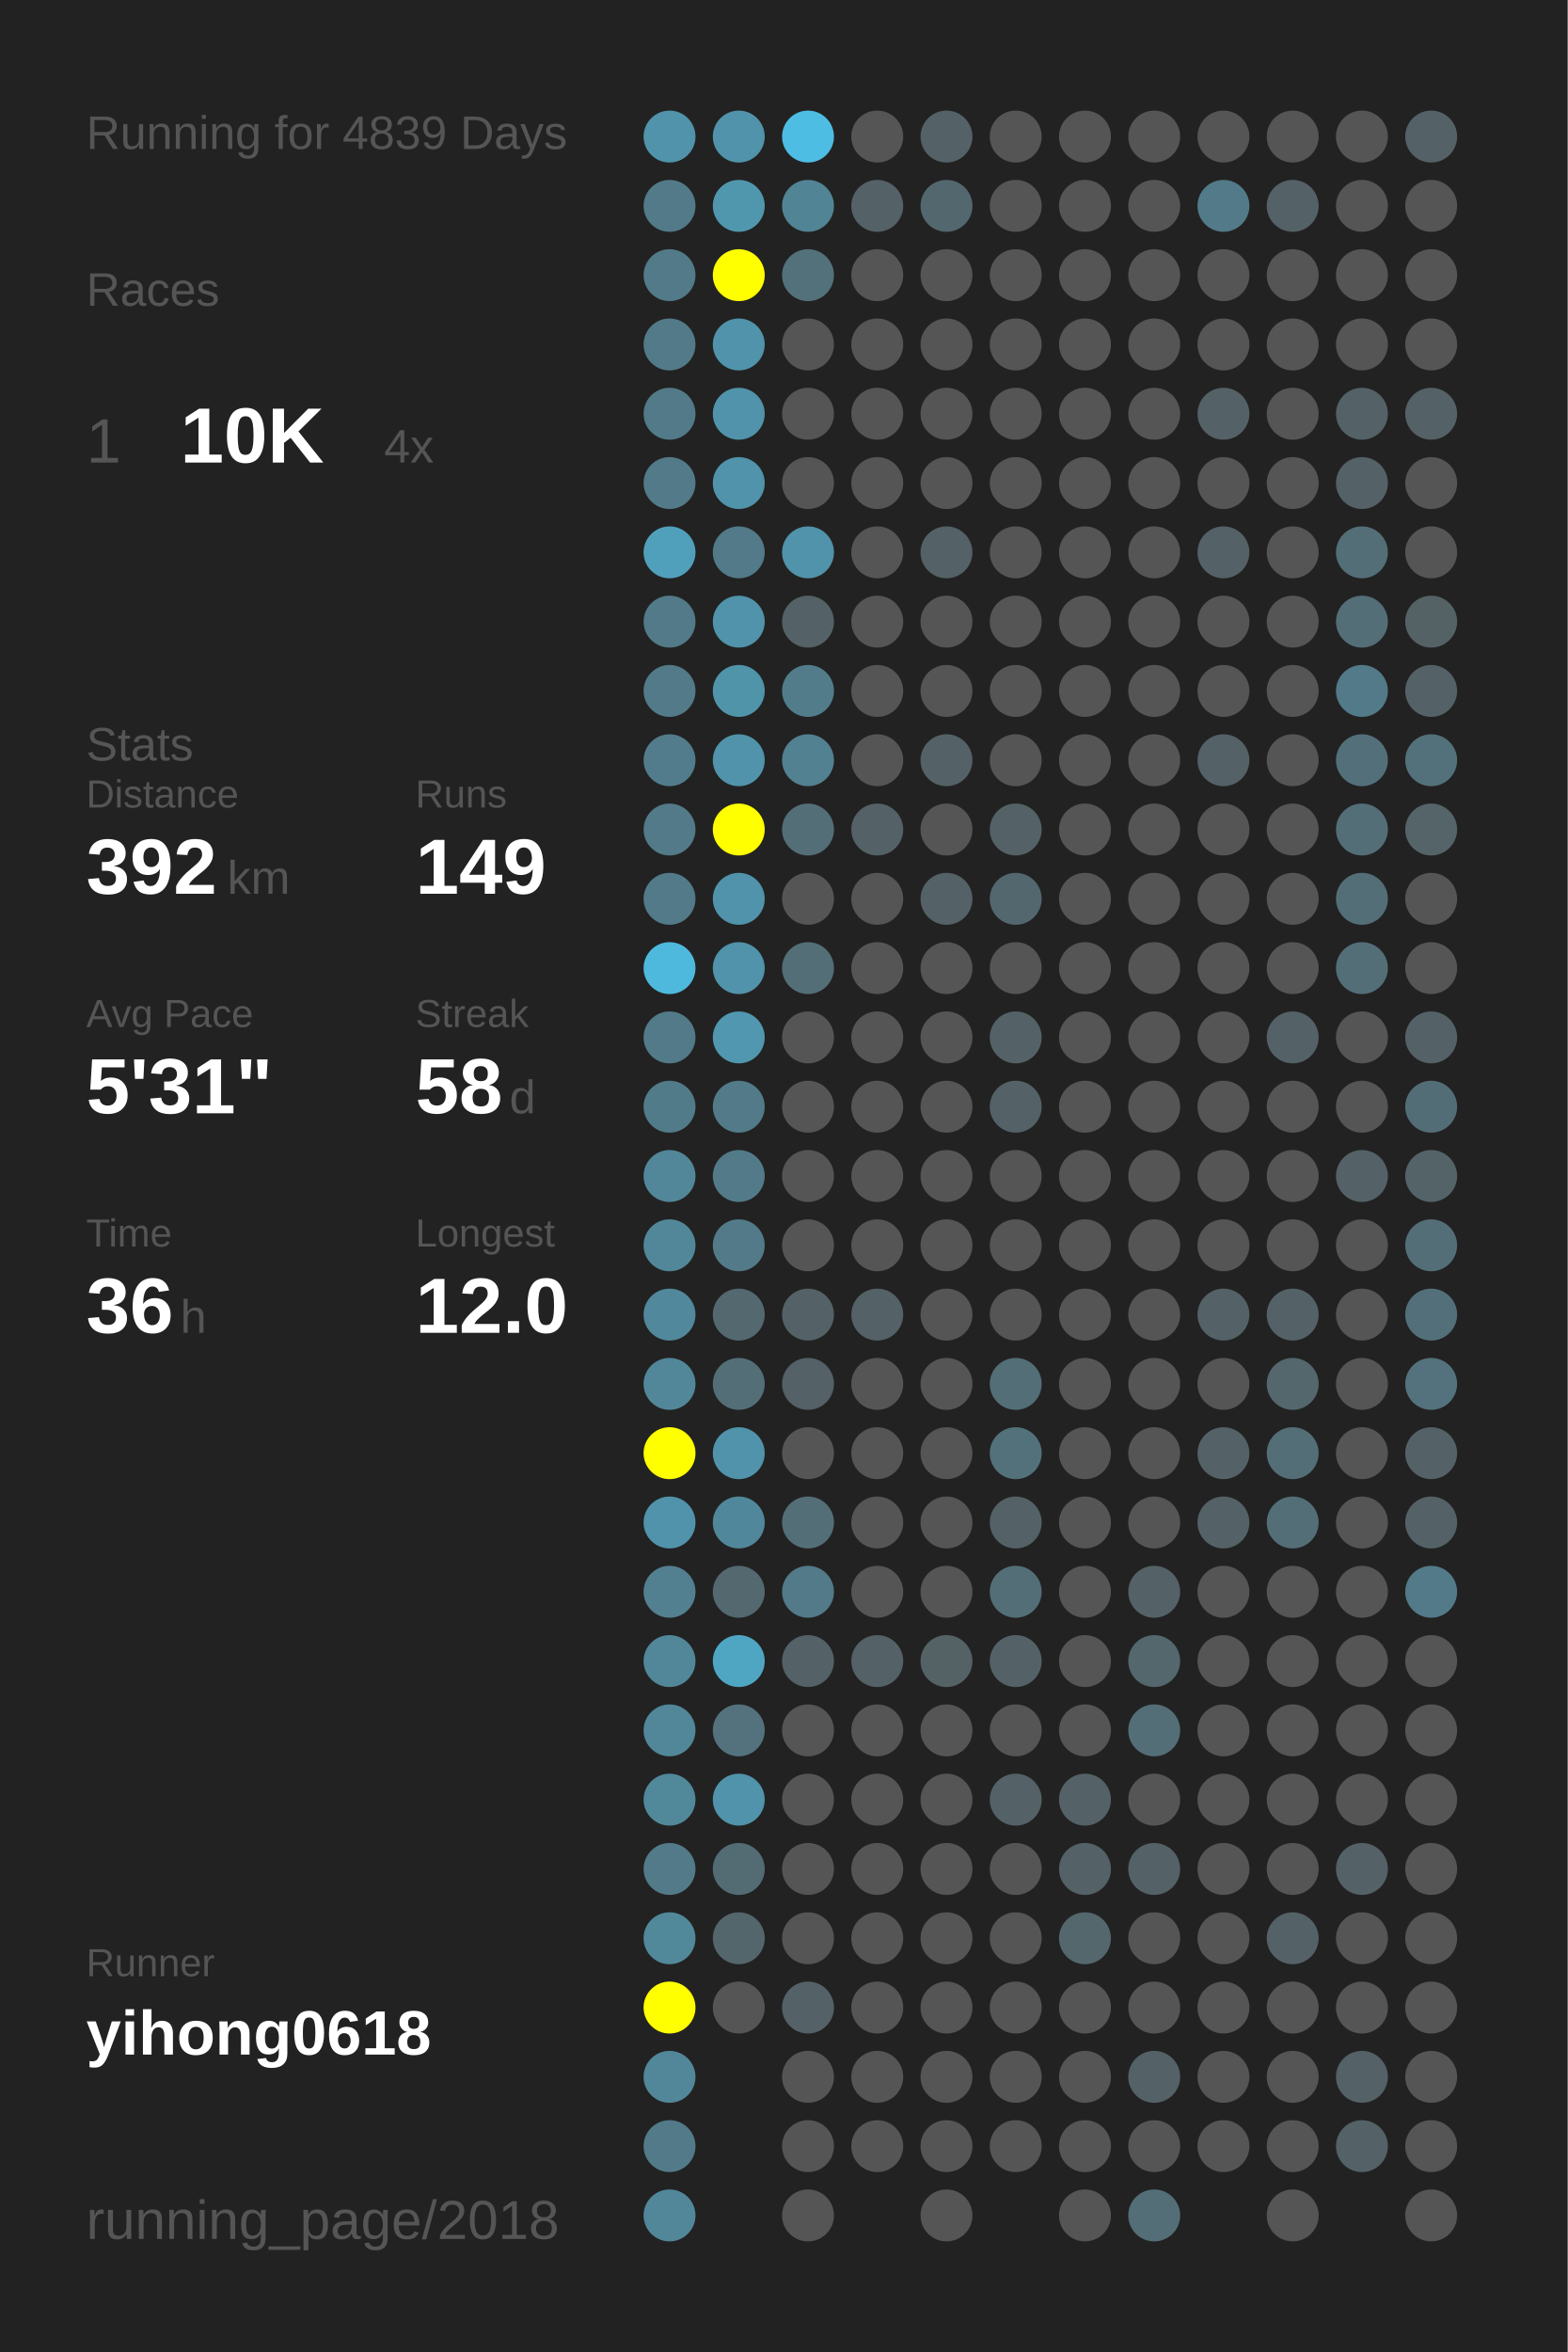
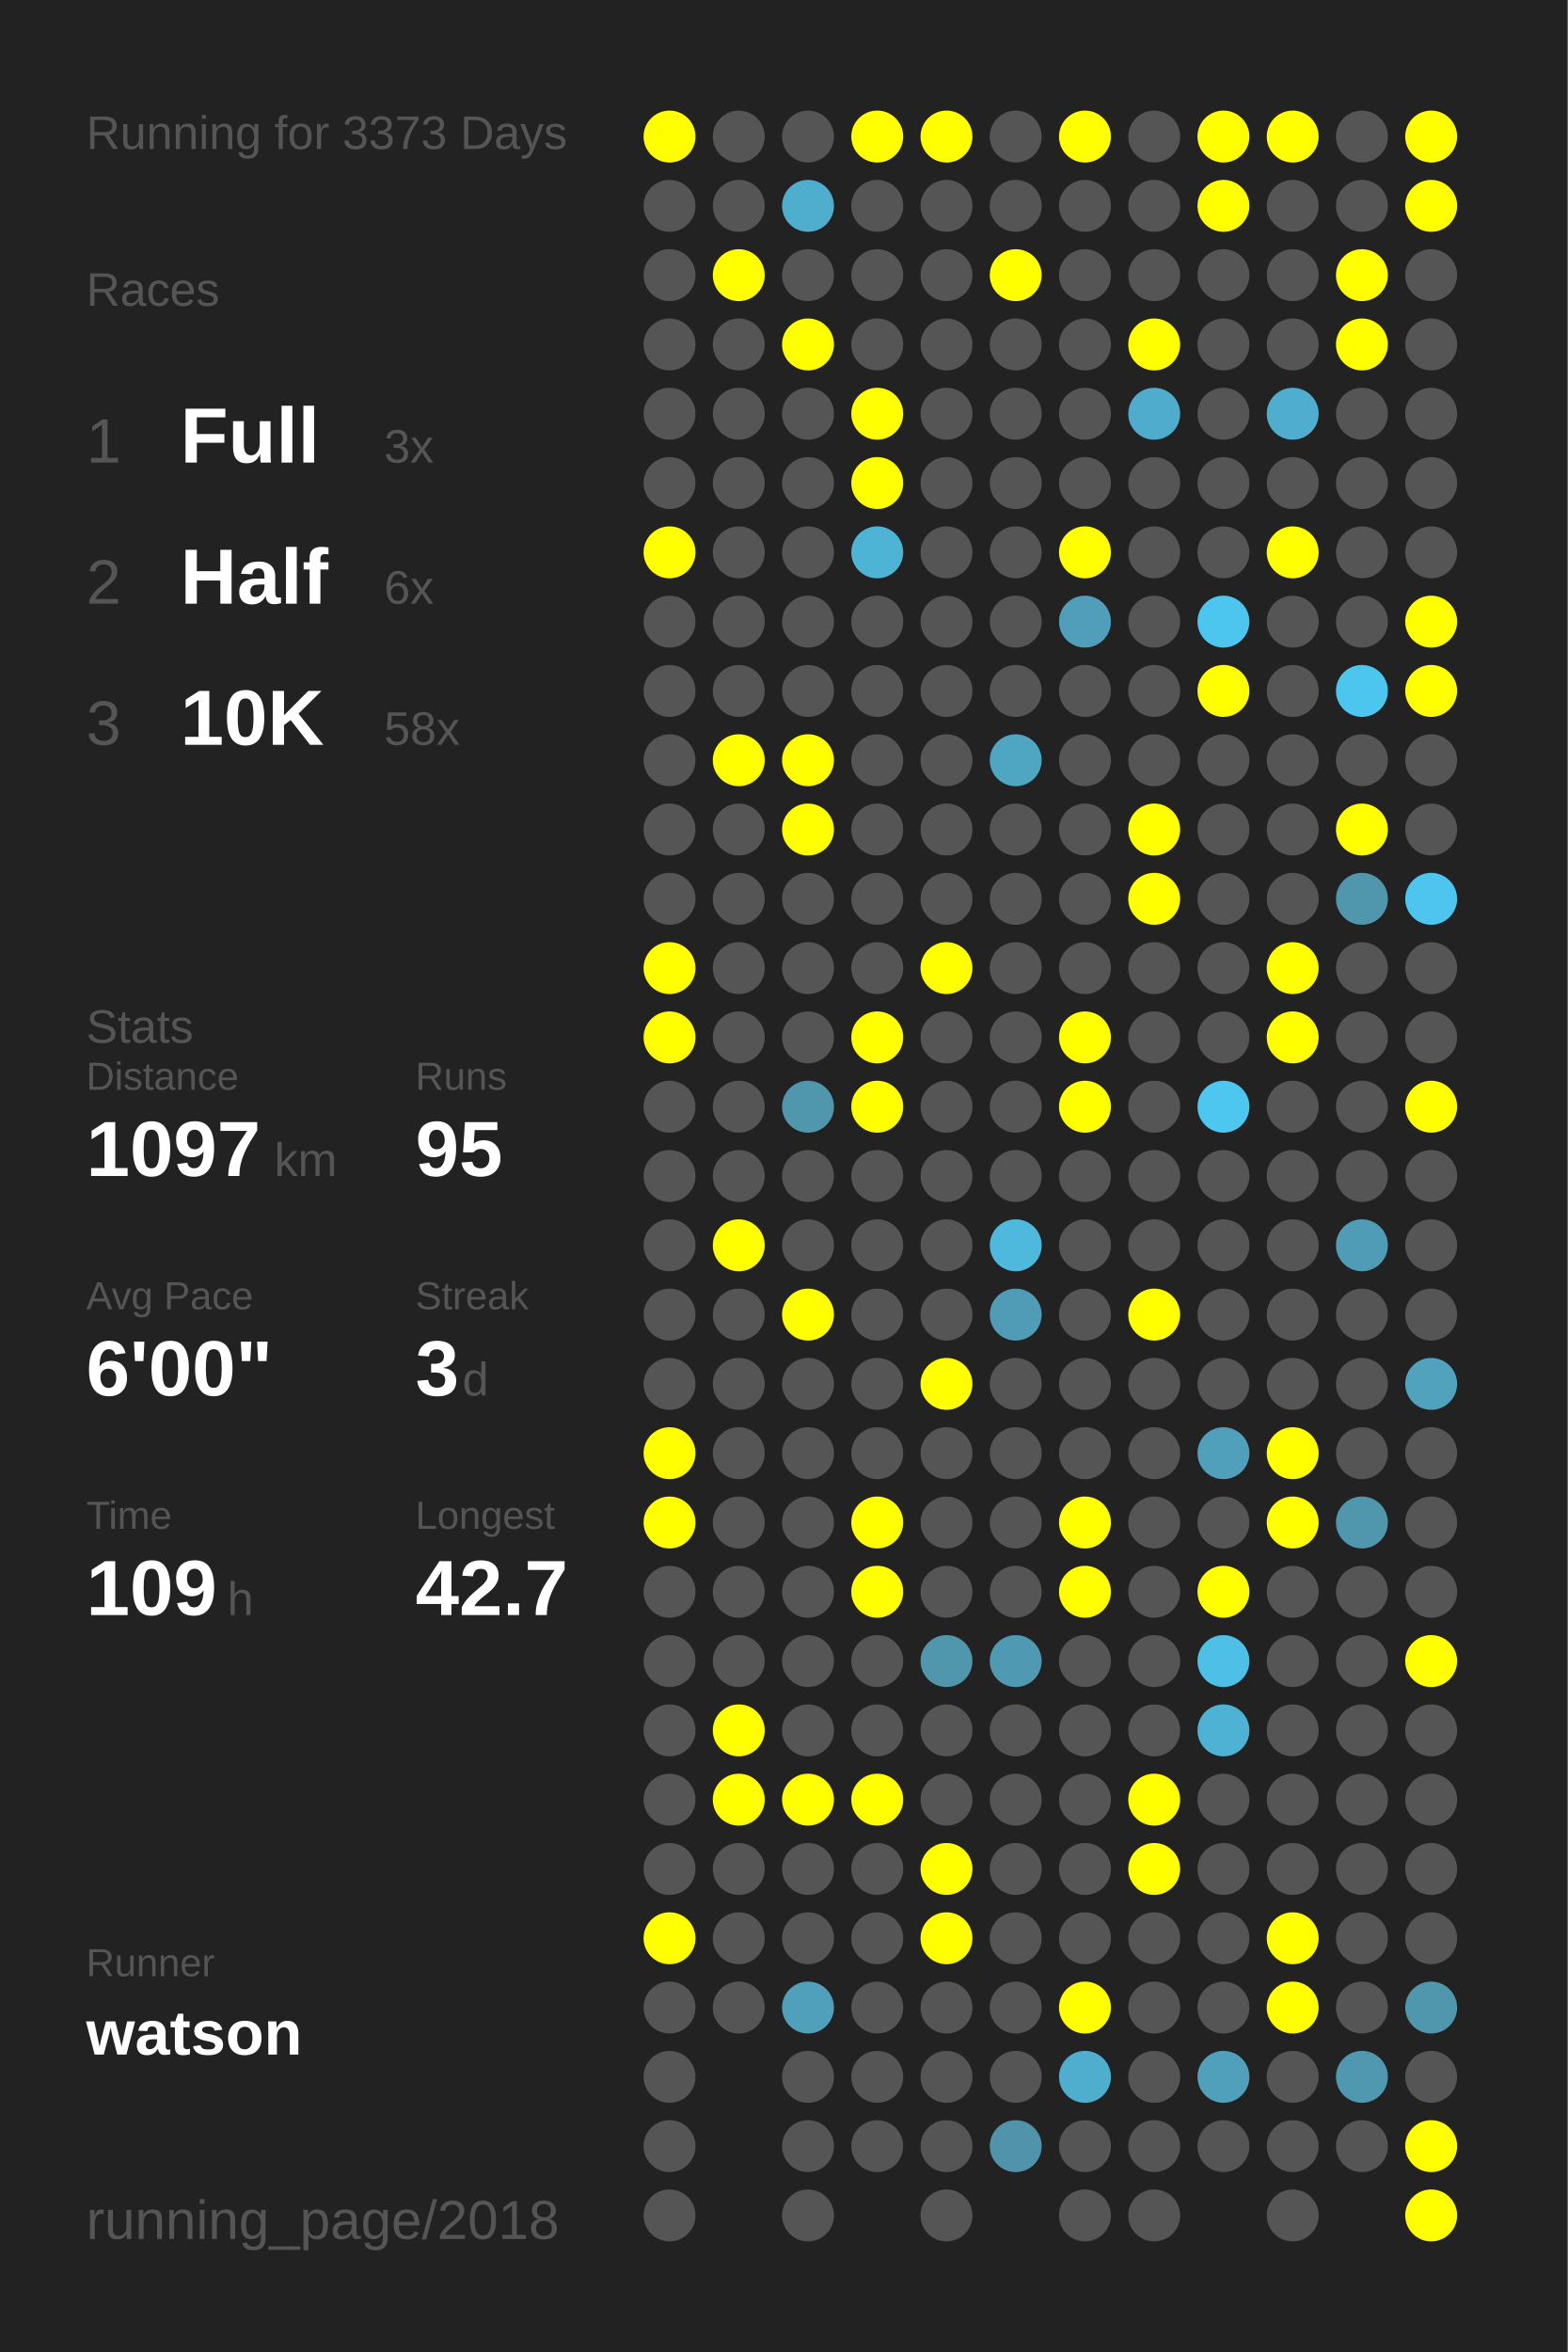
<svg xmlns="http://www.w3.org/2000/svg" baseProfile="full" height="300mm" version="1.1" viewBox="0,0,200,300" width="200mm">
  <defs />
  <rect fill="#222222" height="300" width="200" x="0" y="0" />
-   <text fill="#555555" style="font-size:6px; font-family:Arial;" x="11" y="19">Running for 4839 Days</text>
+   <text fill="#555555" style="font-size:6px; font-family:Arial;" x="11" y="19">Running for 3373 Days</text>
  <text fill="#555555" style="font-size:6px; font-family:Arial;" x="11" y="39">Races</text>
  <text fill="#555555" style="font-size:8px; font-family:Arial;" x="11" y="59">1</text>
-   <text fill="#FFFFFF" style="font-size:10px; font-family:Arial; font-weight:bold;" x="23" y="59">10K</text>
-   <text fill="#555555" style="font-size:6px; font-family:Arial;" x="49" y="59">4x</text>
-   <text fill="#555555" style="font-size:6px; font-family:Arial;" x="11" y="97">Stats</text>
-   <text fill="#555555" style="font-size:5px; font-family:Arial;" x="11" y="103">Distance</text>
-   <text fill="#FFFFFF" style="font-size:10px; font-family:Arial; font-weight:bold;" x="11" y="114">392</text>
-   <text fill="#555555" style="font-size:6px; font-family:Arial;" x="29" y="114">km</text>
-   <text fill="#555555" style="font-size:5px; font-family:Arial;" x="53" y="103">Runs</text>
-   <text fill="#FFFFFF" style="font-size:10px; font-family:Arial; font-weight:bold;" x="53" y="114">149</text>
-   <text fill="#555555" style="font-size:5px; font-family:Arial;" x="11" y="131">Avg Pace</text>
-   <text fill="#FFFFFF" style="font-size:10px; font-family:Arial; font-weight:bold;" x="11" y="142">5'31"</text>
-   <text fill="#555555" style="font-size:5px; font-family:Arial;" x="53" y="131">Streak</text>
-   <text fill="#FFFFFF" style="font-size:10px; font-family:Arial; font-weight:bold;" x="53" y="142">58</text>
-   <text fill="#555555" style="font-size:6px; font-family:Arial;" x="65" y="142">d</text>
-   <text fill="#555555" style="font-size:5px; font-family:Arial;" x="11" y="159">Time</text>
-   <text fill="#FFFFFF" style="font-size:10px; font-family:Arial; font-weight:bold;" x="11" y="170">36</text>
-   <text fill="#555555" style="font-size:6px; font-family:Arial;" x="23" y="170">h</text>
-   <text fill="#555555" style="font-size:5px; font-family:Arial;" x="53" y="159">Longest</text>
-   <text fill="#FFFFFF" style="font-size:10px; font-family:Arial; font-weight:bold;" x="53" y="170">12.0</text>
+   <text fill="#FFFFFF" style="font-size:10px; font-family:Arial; font-weight:bold;" x="23" y="59">Full</text>
+   <text fill="#555555" style="font-size:6px; font-family:Arial;" x="49" y="59">3x</text>
+   <text fill="#555555" style="font-size:8px; font-family:Arial;" x="11" y="77">2</text>
+   <text fill="#FFFFFF" style="font-size:10px; font-family:Arial; font-weight:bold;" x="23" y="77">Half</text>
+   <text fill="#555555" style="font-size:6px; font-family:Arial;" x="49" y="77">6x</text>
+   <text fill="#555555" style="font-size:8px; font-family:Arial;" x="11" y="95">3</text>
+   <text fill="#FFFFFF" style="font-size:10px; font-family:Arial; font-weight:bold;" x="23" y="95">10K</text>
+   <text fill="#555555" style="font-size:6px; font-family:Arial;" x="49" y="95">58x</text>
+   <text fill="#555555" style="font-size:6px; font-family:Arial;" x="11" y="133">Stats</text>
+   <text fill="#555555" style="font-size:5px; font-family:Arial;" x="11" y="139">Distance</text>
+   <text fill="#FFFFFF" style="font-size:10px; font-family:Arial; font-weight:bold;" x="11" y="150">1097</text>
+   <text fill="#555555" style="font-size:6px; font-family:Arial;" x="35" y="150">km</text>
+   <text fill="#555555" style="font-size:5px; font-family:Arial;" x="53" y="139">Runs</text>
+   <text fill="#FFFFFF" style="font-size:10px; font-family:Arial; font-weight:bold;" x="53" y="150">95</text>
+   <text fill="#555555" style="font-size:5px; font-family:Arial;" x="11" y="167">Avg Pace</text>
+   <text fill="#FFFFFF" style="font-size:10px; font-family:Arial; font-weight:bold;" x="11" y="178">6'00"</text>
+   <text fill="#555555" style="font-size:5px; font-family:Arial;" x="53" y="167">Streak</text>
+   <text fill="#FFFFFF" style="font-size:10px; font-family:Arial; font-weight:bold;" x="53" y="178">3</text>
+   <text fill="#555555" style="font-size:6px; font-family:Arial;" x="59" y="178">d</text>
+   <text fill="#555555" style="font-size:5px; font-family:Arial;" x="11" y="195">Time</text>
+   <text fill="#FFFFFF" style="font-size:10px; font-family:Arial; font-weight:bold;" x="11" y="206">109</text>
+   <text fill="#555555" style="font-size:6px; font-family:Arial;" x="29" y="206">h</text>
+   <text fill="#555555" style="font-size:5px; font-family:Arial;" x="53" y="195">Longest</text>
+   <text fill="#FFFFFF" style="font-size:10px; font-family:Arial; font-weight:bold;" x="53" y="206">42.7</text>
  <text fill="#555555" style="font-size:5px; font-family:Arial;" x="11" y="252.065">Runner</text>
-   <text fill="#FFFFFF" style="font-size:8px; font-family:Arial; font-weight:bold;" x="11" y="262.065">yihong0618</text>
+   <text fill="#FFFFFF" style="font-size:8px; font-family:Arial; font-weight:bold;" x="11" y="262.065">watson</text>
  <text fill="#555555" style="font-size:7px; font-family:Arial;" x="11" y="285.581">running_page/2018</text>
-   <circle cx="85.417" cy="17.419" fill="#5093aa" r="3.312" />
-   <circle cx="85.417" cy="26.258" fill="#527a88" r="3.312" />
-   <circle cx="85.417" cy="35.097" fill="#527a88" r="3.312" />
-   <circle cx="85.417" cy="43.935" fill="#527a88" r="3.312" />
-   <circle cx="85.417" cy="52.774" fill="#527a88" r="3.312" />
-   <circle cx="85.417" cy="61.613" fill="#527a88" r="3.312" />
-   <circle cx="85.417" cy="70.452" fill="#50a0bb" r="3.312" />
-   <circle cx="85.417" cy="79.29" fill="#527a88" r="3.312" />
-   <circle cx="85.417" cy="88.129" fill="#527a88" r="3.312" />
-   <circle cx="85.417" cy="96.968" fill="#527c8b" r="3.312" />
-   <circle cx="85.417" cy="105.806" fill="#527a88" r="3.312" />
-   <circle cx="85.417" cy="114.645" fill="#527a88" r="3.312" />
-   <circle cx="85.417" cy="123.484" fill="#4eb9dd" r="3.312" />
-   <circle cx="85.417" cy="132.323" fill="#527a88" r="3.312" />
-   <circle cx="85.417" cy="141.161" fill="#527b89" r="3.312" />
-   <circle cx="85.417" cy="150" fill="#518799" r="3.312" />
-   <circle cx="85.417" cy="158.839" fill="#518799" r="3.312" />
-   <circle cx="85.417" cy="167.677" fill="#51889b" r="3.312" />
-   <circle cx="85.417" cy="176.516" fill="#518799" r="3.312" />
+   <circle cx="85.417" cy="17.419" fill="#FFFF00" r="3.312" />
+   <circle cx="85.417" cy="26.258" fill="#555555" r="3.312" />
+   <circle cx="85.417" cy="35.097" fill="#555555" r="3.312" />
+   <circle cx="85.417" cy="43.935" fill="#555555" r="3.312" />
+   <circle cx="85.417" cy="52.774" fill="#555555" r="3.312" />
+   <circle cx="85.417" cy="61.613" fill="#555555" r="3.312" />
+   <circle cx="85.417" cy="70.452" fill="#FFFF00" r="3.312" />
+   <circle cx="85.417" cy="79.29" fill="#555555" r="3.312" />
+   <circle cx="85.417" cy="88.129" fill="#555555" r="3.312" />
+   <circle cx="85.417" cy="96.968" fill="#555555" r="3.312" />
+   <circle cx="85.417" cy="105.806" fill="#555555" r="3.312" />
+   <circle cx="85.417" cy="114.645" fill="#555555" r="3.312" />
+   <circle cx="85.417" cy="123.484" fill="#FFFF00" r="3.312" />
+   <circle cx="85.417" cy="132.323" fill="#FFFF00" r="3.312" />
+   <circle cx="85.417" cy="141.161" fill="#555555" r="3.312" />
+   <circle cx="85.417" cy="150" fill="#555555" r="3.312" />
+   <circle cx="85.417" cy="158.839" fill="#555555" r="3.312" />
+   <circle cx="85.417" cy="167.677" fill="#555555" r="3.312" />
+   <circle cx="85.417" cy="176.516" fill="#555555" r="3.312" />
  <circle cx="85.417" cy="185.355" fill="#FFFF00" r="3.312" />
-   <circle cx="85.417" cy="194.194" fill="#5093aa" r="3.312" />
-   <circle cx="85.417" cy="203.032" fill="#528090" r="3.312" />
-   <circle cx="85.417" cy="211.871" fill="#518799" r="3.312" />
-   <circle cx="85.417" cy="220.71" fill="#518799" r="3.312" />
-   <circle cx="85.417" cy="229.548" fill="#51889a" r="3.312" />
-   <circle cx="85.417" cy="238.387" fill="#527a88" r="3.312" />
-   <circle cx="85.417" cy="247.226" fill="#51899b" r="3.312" />
-   <circle cx="85.417" cy="256.065" fill="#FFFF00" r="3.312" />
-   <circle cx="85.417" cy="264.903" fill="#518799" r="3.312" />
-   <circle cx="85.417" cy="273.742" fill="#527a88" r="3.312" />
-   <circle cx="85.417" cy="282.581" fill="#518799" r="3.312" />
-   <circle cx="94.25" cy="17.419" fill="#5093aa" r="3.312" />
-   <circle cx="94.25" cy="26.258" fill="#5097ae" r="3.312" />
+   <circle cx="85.417" cy="194.194" fill="#FFFF00" r="3.312" />
+   <circle cx="85.417" cy="203.032" fill="#555555" r="3.312" />
+   <circle cx="85.417" cy="211.871" fill="#555555" r="3.312" />
+   <circle cx="85.417" cy="220.71" fill="#555555" r="3.312" />
+   <circle cx="85.417" cy="229.548" fill="#555555" r="3.312" />
+   <circle cx="85.417" cy="238.387" fill="#555555" r="3.312" />
+   <circle cx="85.417" cy="247.226" fill="#FFFF00" r="3.312" />
+   <circle cx="85.417" cy="256.065" fill="#555555" r="3.312" />
+   <circle cx="85.417" cy="264.903" fill="#555555" r="3.312" />
+   <circle cx="85.417" cy="273.742" fill="#555555" r="3.312" />
+   <circle cx="85.417" cy="282.581" fill="#555555" r="3.312" />
+   <circle cx="94.25" cy="17.419" fill="#555555" r="3.312" />
+   <circle cx="94.25" cy="26.258" fill="#555555" r="3.312" />
  <circle cx="94.25" cy="35.097" fill="#FFFF00" r="3.312" />
-   <circle cx="94.25" cy="43.935" fill="#5093aa" r="3.312" />
-   <circle cx="94.25" cy="52.774" fill="#5093aa" r="3.312" />
-   <circle cx="94.25" cy="61.613" fill="#5093aa" r="3.312" />
-   <circle cx="94.25" cy="70.452" fill="#527a88" r="3.312" />
-   <circle cx="94.25" cy="79.29" fill="#5093aa" r="3.312" />
-   <circle cx="94.25" cy="88.129" fill="#5094aa" r="3.312" />
-   <circle cx="94.25" cy="96.968" fill="#5093aa" r="3.312" />
-   <circle cx="94.25" cy="105.806" fill="#FFFF00" r="3.312" />
-   <circle cx="94.25" cy="114.645" fill="#5093aa" r="3.312" />
-   <circle cx="94.25" cy="123.484" fill="#5093aa" r="3.312" />
-   <circle cx="94.25" cy="132.323" fill="#5097af" r="3.312" />
-   <circle cx="94.25" cy="141.161" fill="#527a88" r="3.312" />
-   <circle cx="94.25" cy="150" fill="#527a88" r="3.312" />
-   <circle cx="94.25" cy="158.839" fill="#527a88" r="3.312" />
-   <circle cx="94.25" cy="167.677" fill="#53686f" r="3.312" />
-   <circle cx="94.25" cy="176.516" fill="#536e77" r="3.312" />
-   <circle cx="94.25" cy="185.355" fill="#5093aa" r="3.312" />
-   <circle cx="94.25" cy="194.194" fill="#51879a" r="3.312" />
-   <circle cx="94.25" cy="203.032" fill="#53686f" r="3.312" />
-   <circle cx="94.25" cy="211.871" fill="#4fa6c3" r="3.312" />
-   <circle cx="94.25" cy="220.71" fill="#53727d" r="3.312" />
-   <circle cx="94.25" cy="229.548" fill="#5093aa" r="3.312" />
-   <circle cx="94.25" cy="238.387" fill="#536c74" r="3.312" />
-   <circle cx="94.25" cy="247.226" fill="#53666c" r="3.312" />
+   <circle cx="94.25" cy="43.935" fill="#555555" r="3.312" />
+   <circle cx="94.25" cy="52.774" fill="#555555" r="3.312" />
+   <circle cx="94.25" cy="61.613" fill="#555555" r="3.312" />
+   <circle cx="94.25" cy="70.452" fill="#555555" r="3.312" />
+   <circle cx="94.25" cy="79.29" fill="#555555" r="3.312" />
+   <circle cx="94.25" cy="88.129" fill="#555555" r="3.312" />
+   <circle cx="94.25" cy="96.968" fill="#FFFF00" r="3.312" />
+   <circle cx="94.25" cy="105.806" fill="#555555" r="3.312" />
+   <circle cx="94.25" cy="114.645" fill="#555555" r="3.312" />
+   <circle cx="94.25" cy="123.484" fill="#555555" r="3.312" />
+   <circle cx="94.25" cy="132.323" fill="#555555" r="3.312" />
+   <circle cx="94.25" cy="141.161" fill="#555555" r="3.312" />
+   <circle cx="94.25" cy="150" fill="#555555" r="3.312" />
+   <circle cx="94.25" cy="158.839" fill="#FFFF00" r="3.312" />
+   <circle cx="94.25" cy="167.677" fill="#555555" r="3.312" />
+   <circle cx="94.25" cy="176.516" fill="#555555" r="3.312" />
+   <circle cx="94.25" cy="185.355" fill="#555555" r="3.312" />
+   <circle cx="94.25" cy="194.194" fill="#555555" r="3.312" />
+   <circle cx="94.25" cy="203.032" fill="#555555" r="3.312" />
+   <circle cx="94.25" cy="211.871" fill="#555555" r="3.312" />
+   <circle cx="94.25" cy="220.71" fill="#FFFF00" r="3.312" />
+   <circle cx="94.25" cy="229.548" fill="#FFFF00" r="3.312" />
+   <circle cx="94.25" cy="238.387" fill="#555555" r="3.312" />
+   <circle cx="94.25" cy="247.226" fill="#555555" r="3.312" />
  <circle cx="94.25" cy="256.065" fill="#555555" r="3.312" />
-   <circle cx="103.083" cy="17.419" fill="#4ebde3" r="3.312" />
-   <circle cx="103.083" cy="26.258" fill="#518495" r="3.312" />
-   <circle cx="103.083" cy="35.097" fill="#53717b" r="3.312" />
-   <circle cx="103.083" cy="43.935" fill="#555555" r="3.312" />
+   <circle cx="103.083" cy="17.419" fill="#555555" r="3.312" />
+   <circle cx="103.083" cy="26.258" fill="#4fadcd" r="3.312" />
+   <circle cx="103.083" cy="35.097" fill="#555555" r="3.312" />
+   <circle cx="103.083" cy="43.935" fill="#FFFF00" r="3.312" />
  <circle cx="103.083" cy="52.774" fill="#555555" r="3.312" />
  <circle cx="103.083" cy="61.613" fill="#555555" r="3.312" />
-   <circle cx="103.083" cy="70.452" fill="#5093aa" r="3.312" />
-   <circle cx="103.083" cy="79.29" fill="#546166" r="3.312" />
-   <circle cx="103.083" cy="88.129" fill="#527c8a" r="3.312" />
-   <circle cx="103.083" cy="96.968" fill="#528191" r="3.312" />
-   <circle cx="103.083" cy="105.806" fill="#536e77" r="3.312" />
+   <circle cx="103.083" cy="70.452" fill="#555555" r="3.312" />
+   <circle cx="103.083" cy="79.29" fill="#555555" r="3.312" />
+   <circle cx="103.083" cy="88.129" fill="#555555" r="3.312" />
+   <circle cx="103.083" cy="96.968" fill="#FFFF00" r="3.312" />
+   <circle cx="103.083" cy="105.806" fill="#FFFF00" r="3.312" />
  <circle cx="103.083" cy="114.645" fill="#555555" r="3.312" />
-   <circle cx="103.083" cy="123.484" fill="#536e77" r="3.312" />
+   <circle cx="103.083" cy="123.484" fill="#555555" r="3.312" />
  <circle cx="103.083" cy="132.323" fill="#555555" r="3.312" />
-   <circle cx="103.083" cy="141.161" fill="#555555" r="3.312" />
+   <circle cx="103.083" cy="141.161" fill="#5096ad" r="3.312" />
  <circle cx="103.083" cy="150" fill="#555555" r="3.312" />
  <circle cx="103.083" cy="158.839" fill="#555555" r="3.312" />
-   <circle cx="103.083" cy="167.677" fill="#546166" r="3.312" />
-   <circle cx="103.083" cy="176.516" fill="#546166" r="3.312" />
+   <circle cx="103.083" cy="167.677" fill="#FFFF00" r="3.312" />
+   <circle cx="103.083" cy="176.516" fill="#555555" r="3.312" />
  <circle cx="103.083" cy="185.355" fill="#555555" r="3.312" />
-   <circle cx="103.083" cy="194.194" fill="#536e77" r="3.312" />
-   <circle cx="103.083" cy="203.032" fill="#527a88" r="3.312" />
-   <circle cx="103.083" cy="211.871" fill="#546166" r="3.312" />
+   <circle cx="103.083" cy="194.194" fill="#555555" r="3.312" />
+   <circle cx="103.083" cy="203.032" fill="#555555" r="3.312" />
+   <circle cx="103.083" cy="211.871" fill="#555555" r="3.312" />
  <circle cx="103.083" cy="220.71" fill="#555555" r="3.312" />
-   <circle cx="103.083" cy="229.548" fill="#555555" r="3.312" />
+   <circle cx="103.083" cy="229.548" fill="#FFFF00" r="3.312" />
  <circle cx="103.083" cy="238.387" fill="#555555" r="3.312" />
  <circle cx="103.083" cy="247.226" fill="#555555" r="3.312" />
-   <circle cx="103.083" cy="256.065" fill="#546166" r="3.312" />
+   <circle cx="103.083" cy="256.065" fill="#50a0bb" r="3.312" />
  <circle cx="103.083" cy="264.903" fill="#555555" r="3.312" />
  <circle cx="103.083" cy="273.742" fill="#555555" r="3.312" />
  <circle cx="103.083" cy="282.581" fill="#555555" r="3.312" />
-   <circle cx="111.917" cy="17.419" fill="#555555" r="3.312" />
-   <circle cx="111.917" cy="26.258" fill="#546166" r="3.312" />
+   <circle cx="111.917" cy="17.419" fill="#FFFF00" r="3.312" />
+   <circle cx="111.917" cy="26.258" fill="#555555" r="3.312" />
  <circle cx="111.917" cy="35.097" fill="#555555" r="3.312" />
  <circle cx="111.917" cy="43.935" fill="#555555" r="3.312" />
-   <circle cx="111.917" cy="52.774" fill="#555555" r="3.312" />
-   <circle cx="111.917" cy="61.613" fill="#555555" r="3.312" />
-   <circle cx="111.917" cy="70.452" fill="#555555" r="3.312" />
+   <circle cx="111.917" cy="52.774" fill="#FFFF00" r="3.312" />
+   <circle cx="111.917" cy="61.613" fill="#FFFF00" r="3.312" />
+   <circle cx="111.917" cy="70.452" fill="#4eb4d6" r="3.312" />
  <circle cx="111.917" cy="79.29" fill="#555555" r="3.312" />
  <circle cx="111.917" cy="88.129" fill="#555555" r="3.312" />
  <circle cx="111.917" cy="96.968" fill="#555555" r="3.312" />
-   <circle cx="111.917" cy="105.806" fill="#546166" r="3.312" />
+   <circle cx="111.917" cy="105.806" fill="#555555" r="3.312" />
  <circle cx="111.917" cy="114.645" fill="#555555" r="3.312" />
  <circle cx="111.917" cy="123.484" fill="#555555" r="3.312" />
-   <circle cx="111.917" cy="132.323" fill="#555555" r="3.312" />
-   <circle cx="111.917" cy="141.161" fill="#555555" r="3.312" />
+   <circle cx="111.917" cy="132.323" fill="#FFFF00" r="3.312" />
+   <circle cx="111.917" cy="141.161" fill="#FFFF00" r="3.312" />
  <circle cx="111.917" cy="150" fill="#555555" r="3.312" />
  <circle cx="111.917" cy="158.839" fill="#555555" r="3.312" />
-   <circle cx="111.917" cy="167.677" fill="#546166" r="3.312" />
+   <circle cx="111.917" cy="167.677" fill="#555555" r="3.312" />
  <circle cx="111.917" cy="176.516" fill="#555555" r="3.312" />
  <circle cx="111.917" cy="185.355" fill="#555555" r="3.312" />
-   <circle cx="111.917" cy="194.194" fill="#555555" r="3.312" />
-   <circle cx="111.917" cy="203.032" fill="#555555" r="3.312" />
-   <circle cx="111.917" cy="211.871" fill="#546166" r="3.312" />
+   <circle cx="111.917" cy="194.194" fill="#FFFF00" r="3.312" />
+   <circle cx="111.917" cy="203.032" fill="#FFFF00" r="3.312" />
+   <circle cx="111.917" cy="211.871" fill="#555555" r="3.312" />
  <circle cx="111.917" cy="220.71" fill="#555555" r="3.312" />
-   <circle cx="111.917" cy="229.548" fill="#555555" r="3.312" />
+   <circle cx="111.917" cy="229.548" fill="#FFFF00" r="3.312" />
  <circle cx="111.917" cy="238.387" fill="#555555" r="3.312" />
  <circle cx="111.917" cy="247.226" fill="#555555" r="3.312" />
  <circle cx="111.917" cy="256.065" fill="#555555" r="3.312" />
  <circle cx="111.917" cy="264.903" fill="#555555" r="3.312" />
  <circle cx="111.917" cy="273.742" fill="#555555" r="3.312" />
-   <circle cx="120.75" cy="17.419" fill="#546166" r="3.312" />
-   <circle cx="120.75" cy="26.258" fill="#53676e" r="3.312" />
+   <circle cx="120.75" cy="17.419" fill="#FFFF00" r="3.312" />
+   <circle cx="120.75" cy="26.258" fill="#555555" r="3.312" />
  <circle cx="120.75" cy="35.097" fill="#555555" r="3.312" />
  <circle cx="120.75" cy="43.935" fill="#555555" r="3.312" />
  <circle cx="120.75" cy="52.774" fill="#555555" r="3.312" />
  <circle cx="120.75" cy="61.613" fill="#555555" r="3.312" />
-   <circle cx="120.75" cy="70.452" fill="#546166" r="3.312" />
+   <circle cx="120.75" cy="70.452" fill="#555555" r="3.312" />
  <circle cx="120.75" cy="79.29" fill="#555555" r="3.312" />
  <circle cx="120.75" cy="88.129" fill="#555555" r="3.312" />
-   <circle cx="120.75" cy="96.968" fill="#546166" r="3.312" />
+   <circle cx="120.75" cy="96.968" fill="#555555" r="3.312" />
  <circle cx="120.75" cy="105.806" fill="#555555" r="3.312" />
-   <circle cx="120.75" cy="114.645" fill="#546166" r="3.312" />
-   <circle cx="120.75" cy="123.484" fill="#555555" r="3.312" />
+   <circle cx="120.75" cy="114.645" fill="#555555" r="3.312" />
+   <circle cx="120.75" cy="123.484" fill="#FFFF00" r="3.312" />
  <circle cx="120.75" cy="132.323" fill="#555555" r="3.312" />
  <circle cx="120.75" cy="141.161" fill="#555555" r="3.312" />
  <circle cx="120.75" cy="150" fill="#555555" r="3.312" />
  <circle cx="120.75" cy="158.839" fill="#555555" r="3.312" />
  <circle cx="120.75" cy="167.677" fill="#555555" r="3.312" />
-   <circle cx="120.75" cy="176.516" fill="#555555" r="3.312" />
+   <circle cx="120.75" cy="176.516" fill="#FFFF00" r="3.312" />
  <circle cx="120.75" cy="185.355" fill="#555555" r="3.312" />
  <circle cx="120.75" cy="194.194" fill="#555555" r="3.312" />
  <circle cx="120.75" cy="203.032" fill="#555555" r="3.312" />
-   <circle cx="120.75" cy="211.871" fill="#546266" r="3.312" />
+   <circle cx="120.75" cy="211.871" fill="#5096ad" r="3.312" />
  <circle cx="120.75" cy="220.71" fill="#555555" r="3.312" />
  <circle cx="120.75" cy="229.548" fill="#555555" r="3.312" />
-   <circle cx="120.75" cy="238.387" fill="#555555" r="3.312" />
-   <circle cx="120.75" cy="247.226" fill="#555555" r="3.312" />
+   <circle cx="120.75" cy="238.387" fill="#FFFF00" r="3.312" />
+   <circle cx="120.75" cy="247.226" fill="#FFFF00" r="3.312" />
  <circle cx="120.75" cy="256.065" fill="#555555" r="3.312" />
  <circle cx="120.75" cy="264.903" fill="#555555" r="3.312" />
  <circle cx="120.75" cy="273.742" fill="#555555" r="3.312" />
  <circle cx="120.75" cy="282.581" fill="#555555" r="3.312" />
  <circle cx="129.583" cy="17.419" fill="#555555" r="3.312" />
  <circle cx="129.583" cy="26.258" fill="#555555" r="3.312" />
-   <circle cx="129.583" cy="35.097" fill="#555555" r="3.312" />
+   <circle cx="129.583" cy="35.097" fill="#FFFF00" r="3.312" />
  <circle cx="129.583" cy="43.935" fill="#555555" r="3.312" />
  <circle cx="129.583" cy="52.774" fill="#555555" r="3.312" />
  <circle cx="129.583" cy="61.613" fill="#555555" r="3.312" />
  <circle cx="129.583" cy="70.452" fill="#555555" r="3.312" />
  <circle cx="129.583" cy="79.29" fill="#555555" r="3.312" />
  <circle cx="129.583" cy="88.129" fill="#555555" r="3.312" />
-   <circle cx="129.583" cy="96.968" fill="#555555" r="3.312" />
-   <circle cx="129.583" cy="105.806" fill="#546166" r="3.312" />
-   <circle cx="129.583" cy="114.645" fill="#53676e" r="3.312" />
+   <circle cx="129.583" cy="96.968" fill="#4fa6c3" r="3.312" />
+   <circle cx="129.583" cy="105.806" fill="#555555" r="3.312" />
+   <circle cx="129.583" cy="114.645" fill="#555555" r="3.312" />
  <circle cx="129.583" cy="123.484" fill="#555555" r="3.312" />
-   <circle cx="129.583" cy="132.323" fill="#546166" r="3.312" />
-   <circle cx="129.583" cy="141.161" fill="#546166" r="3.312" />
+   <circle cx="129.583" cy="132.323" fill="#555555" r="3.312" />
+   <circle cx="129.583" cy="141.161" fill="#555555" r="3.312" />
  <circle cx="129.583" cy="150" fill="#555555" r="3.312" />
-   <circle cx="129.583" cy="158.839" fill="#555555" r="3.312" />
-   <circle cx="129.583" cy="167.677" fill="#555555" r="3.312" />
-   <circle cx="129.583" cy="176.516" fill="#536e77" r="3.312" />
-   <circle cx="129.583" cy="185.355" fill="#53717b" r="3.312" />
-   <circle cx="129.583" cy="194.194" fill="#546166" r="3.312" />
-   <circle cx="129.583" cy="203.032" fill="#536e77" r="3.312" />
-   <circle cx="129.583" cy="211.871" fill="#546166" r="3.312" />
+   <circle cx="129.583" cy="158.839" fill="#4eb9dd" r="3.312" />
+   <circle cx="129.583" cy="167.677" fill="#509bb5" r="3.312" />
+   <circle cx="129.583" cy="176.516" fill="#555555" r="3.312" />
+   <circle cx="129.583" cy="185.355" fill="#555555" r="3.312" />
+   <circle cx="129.583" cy="194.194" fill="#555555" r="3.312" />
+   <circle cx="129.583" cy="203.032" fill="#555555" r="3.312" />
+   <circle cx="129.583" cy="211.871" fill="#5099b2" r="3.312" />
  <circle cx="129.583" cy="220.71" fill="#555555" r="3.312" />
-   <circle cx="129.583" cy="229.548" fill="#546267" r="3.312" />
+   <circle cx="129.583" cy="229.548" fill="#555555" r="3.312" />
  <circle cx="129.583" cy="238.387" fill="#555555" r="3.312" />
  <circle cx="129.583" cy="247.226" fill="#555555" r="3.312" />
  <circle cx="129.583" cy="256.065" fill="#555555" r="3.312" />
  <circle cx="129.583" cy="264.903" fill="#555555" r="3.312" />
-   <circle cx="129.583" cy="273.742" fill="#555555" r="3.312" />
-   <circle cx="138.417" cy="17.419" fill="#555555" r="3.312" />
+   <circle cx="129.583" cy="273.742" fill="#5093aa" r="3.312" />
+   <circle cx="138.417" cy="17.419" fill="#FFFF00" r="3.312" />
  <circle cx="138.417" cy="26.258" fill="#555555" r="3.312" />
  <circle cx="138.417" cy="35.097" fill="#555555" r="3.312" />
  <circle cx="138.417" cy="43.935" fill="#555555" r="3.312" />
  <circle cx="138.417" cy="52.774" fill="#555555" r="3.312" />
  <circle cx="138.417" cy="61.613" fill="#555555" r="3.312" />
-   <circle cx="138.417" cy="70.452" fill="#555555" r="3.312" />
-   <circle cx="138.417" cy="79.29" fill="#555555" r="3.312" />
+   <circle cx="138.417" cy="70.452" fill="#FFFF00" r="3.312" />
+   <circle cx="138.417" cy="79.29" fill="#509eb9" r="3.312" />
  <circle cx="138.417" cy="88.129" fill="#555555" r="3.312" />
  <circle cx="138.417" cy="96.968" fill="#555555" r="3.312" />
  <circle cx="138.417" cy="105.806" fill="#555555" r="3.312" />
  <circle cx="138.417" cy="114.645" fill="#555555" r="3.312" />
  <circle cx="138.417" cy="123.484" fill="#555555" r="3.312" />
-   <circle cx="138.417" cy="132.323" fill="#555555" r="3.312" />
-   <circle cx="138.417" cy="141.161" fill="#555555" r="3.312" />
+   <circle cx="138.417" cy="132.323" fill="#FFFF00" r="3.312" />
+   <circle cx="138.417" cy="141.161" fill="#FFFF00" r="3.312" />
  <circle cx="138.417" cy="150" fill="#555555" r="3.312" />
  <circle cx="138.417" cy="158.839" fill="#555555" r="3.312" />
  <circle cx="138.417" cy="167.677" fill="#555555" r="3.312" />
  <circle cx="138.417" cy="176.516" fill="#555555" r="3.312" />
  <circle cx="138.417" cy="185.355" fill="#555555" r="3.312" />
-   <circle cx="138.417" cy="194.194" fill="#555555" r="3.312" />
-   <circle cx="138.417" cy="203.032" fill="#555555" r="3.312" />
+   <circle cx="138.417" cy="194.194" fill="#FFFF00" r="3.312" />
+   <circle cx="138.417" cy="203.032" fill="#FFFF00" r="3.312" />
  <circle cx="138.417" cy="211.871" fill="#555555" r="3.312" />
  <circle cx="138.417" cy="220.71" fill="#555555" r="3.312" />
-   <circle cx="138.417" cy="229.548" fill="#546166" r="3.312" />
-   <circle cx="138.417" cy="238.387" fill="#546166" r="3.312" />
-   <circle cx="138.417" cy="247.226" fill="#53676d" r="3.312" />
-   <circle cx="138.417" cy="256.065" fill="#555555" r="3.312" />
-   <circle cx="138.417" cy="264.903" fill="#555555" r="3.312" />
+   <circle cx="138.417" cy="229.548" fill="#555555" r="3.312" />
+   <circle cx="138.417" cy="238.387" fill="#555555" r="3.312" />
+   <circle cx="138.417" cy="247.226" fill="#555555" r="3.312" />
+   <circle cx="138.417" cy="256.065" fill="#FFFF00" r="3.312" />
+   <circle cx="138.417" cy="264.903" fill="#4faece" r="3.312" />
  <circle cx="138.417" cy="273.742" fill="#555555" r="3.312" />
  <circle cx="138.417" cy="282.581" fill="#555555" r="3.312" />
  <circle cx="147.25" cy="17.419" fill="#555555" r="3.312" />
  <circle cx="147.25" cy="26.258" fill="#555555" r="3.312" />
  <circle cx="147.25" cy="35.097" fill="#555555" r="3.312" />
-   <circle cx="147.25" cy="43.935" fill="#555555" r="3.312" />
-   <circle cx="147.25" cy="52.774" fill="#555555" r="3.312" />
+   <circle cx="147.25" cy="43.935" fill="#FFFF00" r="3.312" />
+   <circle cx="147.25" cy="52.774" fill="#4faccc" r="3.312" />
  <circle cx="147.25" cy="61.613" fill="#555555" r="3.312" />
  <circle cx="147.25" cy="70.452" fill="#555555" r="3.312" />
  <circle cx="147.25" cy="79.29" fill="#555555" r="3.312" />
  <circle cx="147.25" cy="88.129" fill="#555555" r="3.312" />
  <circle cx="147.25" cy="96.968" fill="#555555" r="3.312" />
-   <circle cx="147.25" cy="105.806" fill="#555555" r="3.312" />
-   <circle cx="147.25" cy="114.645" fill="#555555" r="3.312" />
+   <circle cx="147.25" cy="105.806" fill="#FFFF00" r="3.312" />
+   <circle cx="147.25" cy="114.645" fill="#FFFF00" r="3.312" />
  <circle cx="147.25" cy="123.484" fill="#555555" r="3.312" />
  <circle cx="147.25" cy="132.323" fill="#555555" r="3.312" />
  <circle cx="147.25" cy="141.161" fill="#555555" r="3.312" />
  <circle cx="147.25" cy="150" fill="#555555" r="3.312" />
  <circle cx="147.25" cy="158.839" fill="#555555" r="3.312" />
-   <circle cx="147.25" cy="167.677" fill="#555555" r="3.312" />
+   <circle cx="147.25" cy="167.677" fill="#FFFF00" r="3.312" />
  <circle cx="147.25" cy="176.516" fill="#555555" r="3.312" />
  <circle cx="147.25" cy="185.355" fill="#555555" r="3.312" />
  <circle cx="147.25" cy="194.194" fill="#555555" r="3.312" />
-   <circle cx="147.25" cy="203.032" fill="#546166" r="3.312" />
-   <circle cx="147.25" cy="211.871" fill="#53676d" r="3.312" />
-   <circle cx="147.25" cy="220.71" fill="#536e77" r="3.312" />
-   <circle cx="147.25" cy="229.548" fill="#555555" r="3.312" />
-   <circle cx="147.25" cy="238.387" fill="#546166" r="3.312" />
+   <circle cx="147.25" cy="203.032" fill="#555555" r="3.312" />
+   <circle cx="147.25" cy="211.871" fill="#555555" r="3.312" />
+   <circle cx="147.25" cy="220.71" fill="#555555" r="3.312" />
+   <circle cx="147.25" cy="229.548" fill="#FFFF00" r="3.312" />
+   <circle cx="147.25" cy="238.387" fill="#FFFF00" r="3.312" />
  <circle cx="147.25" cy="247.226" fill="#555555" r="3.312" />
  <circle cx="147.25" cy="256.065" fill="#555555" r="3.312" />
-   <circle cx="147.25" cy="264.903" fill="#546166" r="3.312" />
+   <circle cx="147.25" cy="264.903" fill="#555555" r="3.312" />
  <circle cx="147.25" cy="273.742" fill="#555555" r="3.312" />
-   <circle cx="147.25" cy="282.581" fill="#536e77" r="3.312" />
-   <circle cx="156.083" cy="17.419" fill="#555555" r="3.312" />
-   <circle cx="156.083" cy="26.258" fill="#527a88" r="3.312" />
+   <circle cx="147.25" cy="282.581" fill="#555555" r="3.312" />
+   <circle cx="156.083" cy="17.419" fill="#FFFF00" r="3.312" />
+   <circle cx="156.083" cy="26.258" fill="#FFFF00" r="3.312" />
  <circle cx="156.083" cy="35.097" fill="#555555" r="3.312" />
  <circle cx="156.083" cy="43.935" fill="#555555" r="3.312" />
-   <circle cx="156.083" cy="52.774" fill="#546166" r="3.312" />
+   <circle cx="156.083" cy="52.774" fill="#555555" r="3.312" />
  <circle cx="156.083" cy="61.613" fill="#555555" r="3.312" />
-   <circle cx="156.083" cy="70.452" fill="#546166" r="3.312" />
-   <circle cx="156.083" cy="79.29" fill="#555555" r="3.312" />
-   <circle cx="156.083" cy="88.129" fill="#555555" r="3.312" />
-   <circle cx="156.083" cy="96.968" fill="#546166" r="3.312" />
+   <circle cx="156.083" cy="70.452" fill="#555555" r="3.312" />
+   <circle cx="156.083" cy="79.29" fill="#4dc6ef" r="3.312" />
+   <circle cx="156.083" cy="88.129" fill="#FFFF00" r="3.312" />
+   <circle cx="156.083" cy="96.968" fill="#555555" r="3.312" />
  <circle cx="156.083" cy="105.806" fill="#555555" r="3.312" />
  <circle cx="156.083" cy="114.645" fill="#555555" r="3.312" />
  <circle cx="156.083" cy="123.484" fill="#555555" r="3.312" />
  <circle cx="156.083" cy="132.323" fill="#555555" r="3.312" />
-   <circle cx="156.083" cy="141.161" fill="#555555" r="3.312" />
+   <circle cx="156.083" cy="141.161" fill="#4dc7f0" r="3.312" />
  <circle cx="156.083" cy="150" fill="#555555" r="3.312" />
  <circle cx="156.083" cy="158.839" fill="#555555" r="3.312" />
-   <circle cx="156.083" cy="167.677" fill="#546166" r="3.312" />
+   <circle cx="156.083" cy="167.677" fill="#555555" r="3.312" />
  <circle cx="156.083" cy="176.516" fill="#555555" r="3.312" />
-   <circle cx="156.083" cy="185.355" fill="#546166" r="3.312" />
-   <circle cx="156.083" cy="194.194" fill="#546166" r="3.312" />
-   <circle cx="156.083" cy="203.032" fill="#555555" r="3.312" />
-   <circle cx="156.083" cy="211.871" fill="#555555" r="3.312" />
-   <circle cx="156.083" cy="220.71" fill="#555555" r="3.312" />
+   <circle cx="156.083" cy="185.355" fill="#50a0bc" r="3.312" />
+   <circle cx="156.083" cy="194.194" fill="#555555" r="3.312" />
+   <circle cx="156.083" cy="203.032" fill="#FFFF00" r="3.312" />
+   <circle cx="156.083" cy="211.871" fill="#4ec0e7" r="3.312" />
+   <circle cx="156.083" cy="220.71" fill="#4eb2d4" r="3.312" />
  <circle cx="156.083" cy="229.548" fill="#555555" r="3.312" />
  <circle cx="156.083" cy="238.387" fill="#555555" r="3.312" />
  <circle cx="156.083" cy="247.226" fill="#555555" r="3.312" />
  <circle cx="156.083" cy="256.065" fill="#555555" r="3.312" />
-   <circle cx="156.083" cy="264.903" fill="#555555" r="3.312" />
+   <circle cx="156.083" cy="264.903" fill="#50a0bb" r="3.312" />
  <circle cx="156.083" cy="273.742" fill="#555555" r="3.312" />
-   <circle cx="164.917" cy="17.419" fill="#555555" r="3.312" />
-   <circle cx="164.917" cy="26.258" fill="#546166" r="3.312" />
+   <circle cx="164.917" cy="17.419" fill="#FFFF00" r="3.312" />
+   <circle cx="164.917" cy="26.258" fill="#555555" r="3.312" />
  <circle cx="164.917" cy="35.097" fill="#555555" r="3.312" />
  <circle cx="164.917" cy="43.935" fill="#555555" r="3.312" />
-   <circle cx="164.917" cy="52.774" fill="#555555" r="3.312" />
+   <circle cx="164.917" cy="52.774" fill="#4faecf" r="3.312" />
  <circle cx="164.917" cy="61.613" fill="#555555" r="3.312" />
-   <circle cx="164.917" cy="70.452" fill="#555555" r="3.312" />
+   <circle cx="164.917" cy="70.452" fill="#FFFF00" r="3.312" />
  <circle cx="164.917" cy="79.29" fill="#555555" r="3.312" />
  <circle cx="164.917" cy="88.129" fill="#555555" r="3.312" />
  <circle cx="164.917" cy="96.968" fill="#555555" r="3.312" />
  <circle cx="164.917" cy="105.806" fill="#555555" r="3.312" />
  <circle cx="164.917" cy="114.645" fill="#555555" r="3.312" />
-   <circle cx="164.917" cy="123.484" fill="#555555" r="3.312" />
-   <circle cx="164.917" cy="132.323" fill="#546166" r="3.312" />
+   <circle cx="164.917" cy="123.484" fill="#FFFF00" r="3.312" />
+   <circle cx="164.917" cy="132.323" fill="#FFFF00" r="3.312" />
  <circle cx="164.917" cy="141.161" fill="#555555" r="3.312" />
  <circle cx="164.917" cy="150" fill="#555555" r="3.312" />
  <circle cx="164.917" cy="158.839" fill="#555555" r="3.312" />
-   <circle cx="164.917" cy="167.677" fill="#546267" r="3.312" />
-   <circle cx="164.917" cy="176.516" fill="#53676d" r="3.312" />
-   <circle cx="164.917" cy="185.355" fill="#536e77" r="3.312" />
-   <circle cx="164.917" cy="194.194" fill="#536e77" r="3.312" />
+   <circle cx="164.917" cy="167.677" fill="#555555" r="3.312" />
+   <circle cx="164.917" cy="176.516" fill="#555555" r="3.312" />
+   <circle cx="164.917" cy="185.355" fill="#FFFF00" r="3.312" />
+   <circle cx="164.917" cy="194.194" fill="#FFFF00" r="3.312" />
  <circle cx="164.917" cy="203.032" fill="#555555" r="3.312" />
  <circle cx="164.917" cy="211.871" fill="#555555" r="3.312" />
  <circle cx="164.917" cy="220.71" fill="#555555" r="3.312" />
  <circle cx="164.917" cy="229.548" fill="#555555" r="3.312" />
  <circle cx="164.917" cy="238.387" fill="#555555" r="3.312" />
-   <circle cx="164.917" cy="247.226" fill="#546166" r="3.312" />
-   <circle cx="164.917" cy="256.065" fill="#555555" r="3.312" />
+   <circle cx="164.917" cy="247.226" fill="#FFFF00" r="3.312" />
+   <circle cx="164.917" cy="256.065" fill="#FFFF00" r="3.312" />
  <circle cx="164.917" cy="264.903" fill="#555555" r="3.312" />
  <circle cx="164.917" cy="273.742" fill="#555555" r="3.312" />
  <circle cx="164.917" cy="282.581" fill="#555555" r="3.312" />
  <circle cx="173.75" cy="17.419" fill="#555555" r="3.312" />
  <circle cx="173.75" cy="26.258" fill="#555555" r="3.312" />
-   <circle cx="173.75" cy="35.097" fill="#555555" r="3.312" />
-   <circle cx="173.75" cy="43.935" fill="#555555" r="3.312" />
-   <circle cx="173.75" cy="52.774" fill="#546166" r="3.312" />
-   <circle cx="173.75" cy="61.613" fill="#546166" r="3.312" />
-   <circle cx="173.75" cy="70.452" fill="#536e77" r="3.312" />
-   <circle cx="173.75" cy="79.29" fill="#536e77" r="3.312" />
-   <circle cx="173.75" cy="88.129" fill="#527a88" r="3.312" />
-   <circle cx="173.75" cy="96.968" fill="#53707a" r="3.312" />
-   <circle cx="173.75" cy="105.806" fill="#536e77" r="3.312" />
-   <circle cx="173.75" cy="114.645" fill="#536e77" r="3.312" />
-   <circle cx="173.75" cy="123.484" fill="#536e77" r="3.312" />
+   <circle cx="173.75" cy="35.097" fill="#FFFF00" r="3.312" />
+   <circle cx="173.75" cy="43.935" fill="#FFFF00" r="3.312" />
+   <circle cx="173.75" cy="52.774" fill="#555555" r="3.312" />
+   <circle cx="173.75" cy="61.613" fill="#555555" r="3.312" />
+   <circle cx="173.75" cy="70.452" fill="#555555" r="3.312" />
+   <circle cx="173.75" cy="79.29" fill="#555555" r="3.312" />
+   <circle cx="173.75" cy="88.129" fill="#4dc6ef" r="3.312" />
+   <circle cx="173.75" cy="96.968" fill="#555555" r="3.312" />
+   <circle cx="173.75" cy="105.806" fill="#FFFF00" r="3.312" />
+   <circle cx="173.75" cy="114.645" fill="#5096ad" r="3.312" />
+   <circle cx="173.75" cy="123.484" fill="#555555" r="3.312" />
  <circle cx="173.75" cy="132.323" fill="#555555" r="3.312" />
  <circle cx="173.75" cy="141.161" fill="#555555" r="3.312" />
-   <circle cx="173.75" cy="150" fill="#546166" r="3.312" />
-   <circle cx="173.75" cy="158.839" fill="#555555" r="3.312" />
+   <circle cx="173.75" cy="150" fill="#555555" r="3.312" />
+   <circle cx="173.75" cy="158.839" fill="#509bb5" r="3.312" />
  <circle cx="173.75" cy="167.677" fill="#555555" r="3.312" />
  <circle cx="173.75" cy="176.516" fill="#555555" r="3.312" />
  <circle cx="173.75" cy="185.355" fill="#555555" r="3.312" />
-   <circle cx="173.75" cy="194.194" fill="#555555" r="3.312" />
+   <circle cx="173.75" cy="194.194" fill="#5096ad" r="3.312" />
  <circle cx="173.75" cy="203.032" fill="#555555" r="3.312" />
  <circle cx="173.75" cy="211.871" fill="#555555" r="3.312" />
  <circle cx="173.75" cy="220.71" fill="#555555" r="3.312" />
  <circle cx="173.75" cy="229.548" fill="#555555" r="3.312" />
-   <circle cx="173.75" cy="238.387" fill="#546166" r="3.312" />
+   <circle cx="173.75" cy="238.387" fill="#555555" r="3.312" />
  <circle cx="173.75" cy="247.226" fill="#555555" r="3.312" />
  <circle cx="173.75" cy="256.065" fill="#555555" r="3.312" />
-   <circle cx="173.75" cy="264.903" fill="#546166" r="3.312" />
-   <circle cx="173.75" cy="273.742" fill="#546166" r="3.312" />
-   <circle cx="182.583" cy="17.419" fill="#546166" r="3.312" />
-   <circle cx="182.583" cy="26.258" fill="#555555" r="3.312" />
+   <circle cx="173.75" cy="264.903" fill="#5097b0" r="3.312" />
+   <circle cx="173.75" cy="273.742" fill="#555555" r="3.312" />
+   <circle cx="182.583" cy="17.419" fill="#FFFF00" r="3.312" />
+   <circle cx="182.583" cy="26.258" fill="#FFFF00" r="3.312" />
  <circle cx="182.583" cy="35.097" fill="#555555" r="3.312" />
  <circle cx="182.583" cy="43.935" fill="#555555" r="3.312" />
-   <circle cx="182.583" cy="52.774" fill="#546166" r="3.312" />
+   <circle cx="182.583" cy="52.774" fill="#555555" r="3.312" />
  <circle cx="182.583" cy="61.613" fill="#555555" r="3.312" />
  <circle cx="182.583" cy="70.452" fill="#555555" r="3.312" />
-   <circle cx="182.583" cy="79.29" fill="#546266" r="3.312" />
-   <circle cx="182.583" cy="88.129" fill="#546166" r="3.312" />
-   <circle cx="182.583" cy="96.968" fill="#53717b" r="3.312" />
-   <circle cx="182.583" cy="105.806" fill="#546469" r="3.312" />
-   <circle cx="182.583" cy="114.645" fill="#555555" r="3.312" />
+   <circle cx="182.583" cy="79.29" fill="#FFFF00" r="3.312" />
+   <circle cx="182.583" cy="88.129" fill="#FFFF00" r="3.312" />
+   <circle cx="182.583" cy="96.968" fill="#555555" r="3.312" />
+   <circle cx="182.583" cy="105.806" fill="#555555" r="3.312" />
+   <circle cx="182.583" cy="114.645" fill="#4dc5ee" r="3.312" />
  <circle cx="182.583" cy="123.484" fill="#555555" r="3.312" />
-   <circle cx="182.583" cy="132.323" fill="#546166" r="3.312" />
-   <circle cx="182.583" cy="141.161" fill="#536d76" r="3.312" />
-   <circle cx="182.583" cy="150" fill="#546368" r="3.312" />
-   <circle cx="182.583" cy="158.839" fill="#536e77" r="3.312" />
-   <circle cx="182.583" cy="167.677" fill="#53707a" r="3.312" />
-   <circle cx="182.583" cy="176.516" fill="#53727d" r="3.312" />
-   <circle cx="182.583" cy="185.355" fill="#546166" r="3.312" />
-   <circle cx="182.583" cy="194.194" fill="#546166" r="3.312" />
-   <circle cx="182.583" cy="203.032" fill="#527a88" r="3.312" />
-   <circle cx="182.583" cy="211.871" fill="#555555" r="3.312" />
+   <circle cx="182.583" cy="132.323" fill="#555555" r="3.312" />
+   <circle cx="182.583" cy="141.161" fill="#FFFF00" r="3.312" />
+   <circle cx="182.583" cy="150" fill="#555555" r="3.312" />
+   <circle cx="182.583" cy="158.839" fill="#555555" r="3.312" />
+   <circle cx="182.583" cy="167.677" fill="#555555" r="3.312" />
+   <circle cx="182.583" cy="176.516" fill="#50a2bd" r="3.312" />
+   <circle cx="182.583" cy="185.355" fill="#555555" r="3.312" />
+   <circle cx="182.583" cy="194.194" fill="#555555" r="3.312" />
+   <circle cx="182.583" cy="203.032" fill="#555555" r="3.312" />
+   <circle cx="182.583" cy="211.871" fill="#FFFF00" r="3.312" />
  <circle cx="182.583" cy="220.71" fill="#555555" r="3.312" />
  <circle cx="182.583" cy="229.548" fill="#555555" r="3.312" />
  <circle cx="182.583" cy="238.387" fill="#555555" r="3.312" />
  <circle cx="182.583" cy="247.226" fill="#555555" r="3.312" />
-   <circle cx="182.583" cy="256.065" fill="#555555" r="3.312" />
+   <circle cx="182.583" cy="256.065" fill="#5096ad" r="3.312" />
  <circle cx="182.583" cy="264.903" fill="#555555" r="3.312" />
-   <circle cx="182.583" cy="273.742" fill="#555555" r="3.312" />
-   <circle cx="182.583" cy="282.581" fill="#555555" r="3.312" />
+   <circle cx="182.583" cy="273.742" fill="#FFFF00" r="3.312" />
+   <circle cx="182.583" cy="282.581" fill="#FFFF00" r="3.312" />
</svg>
